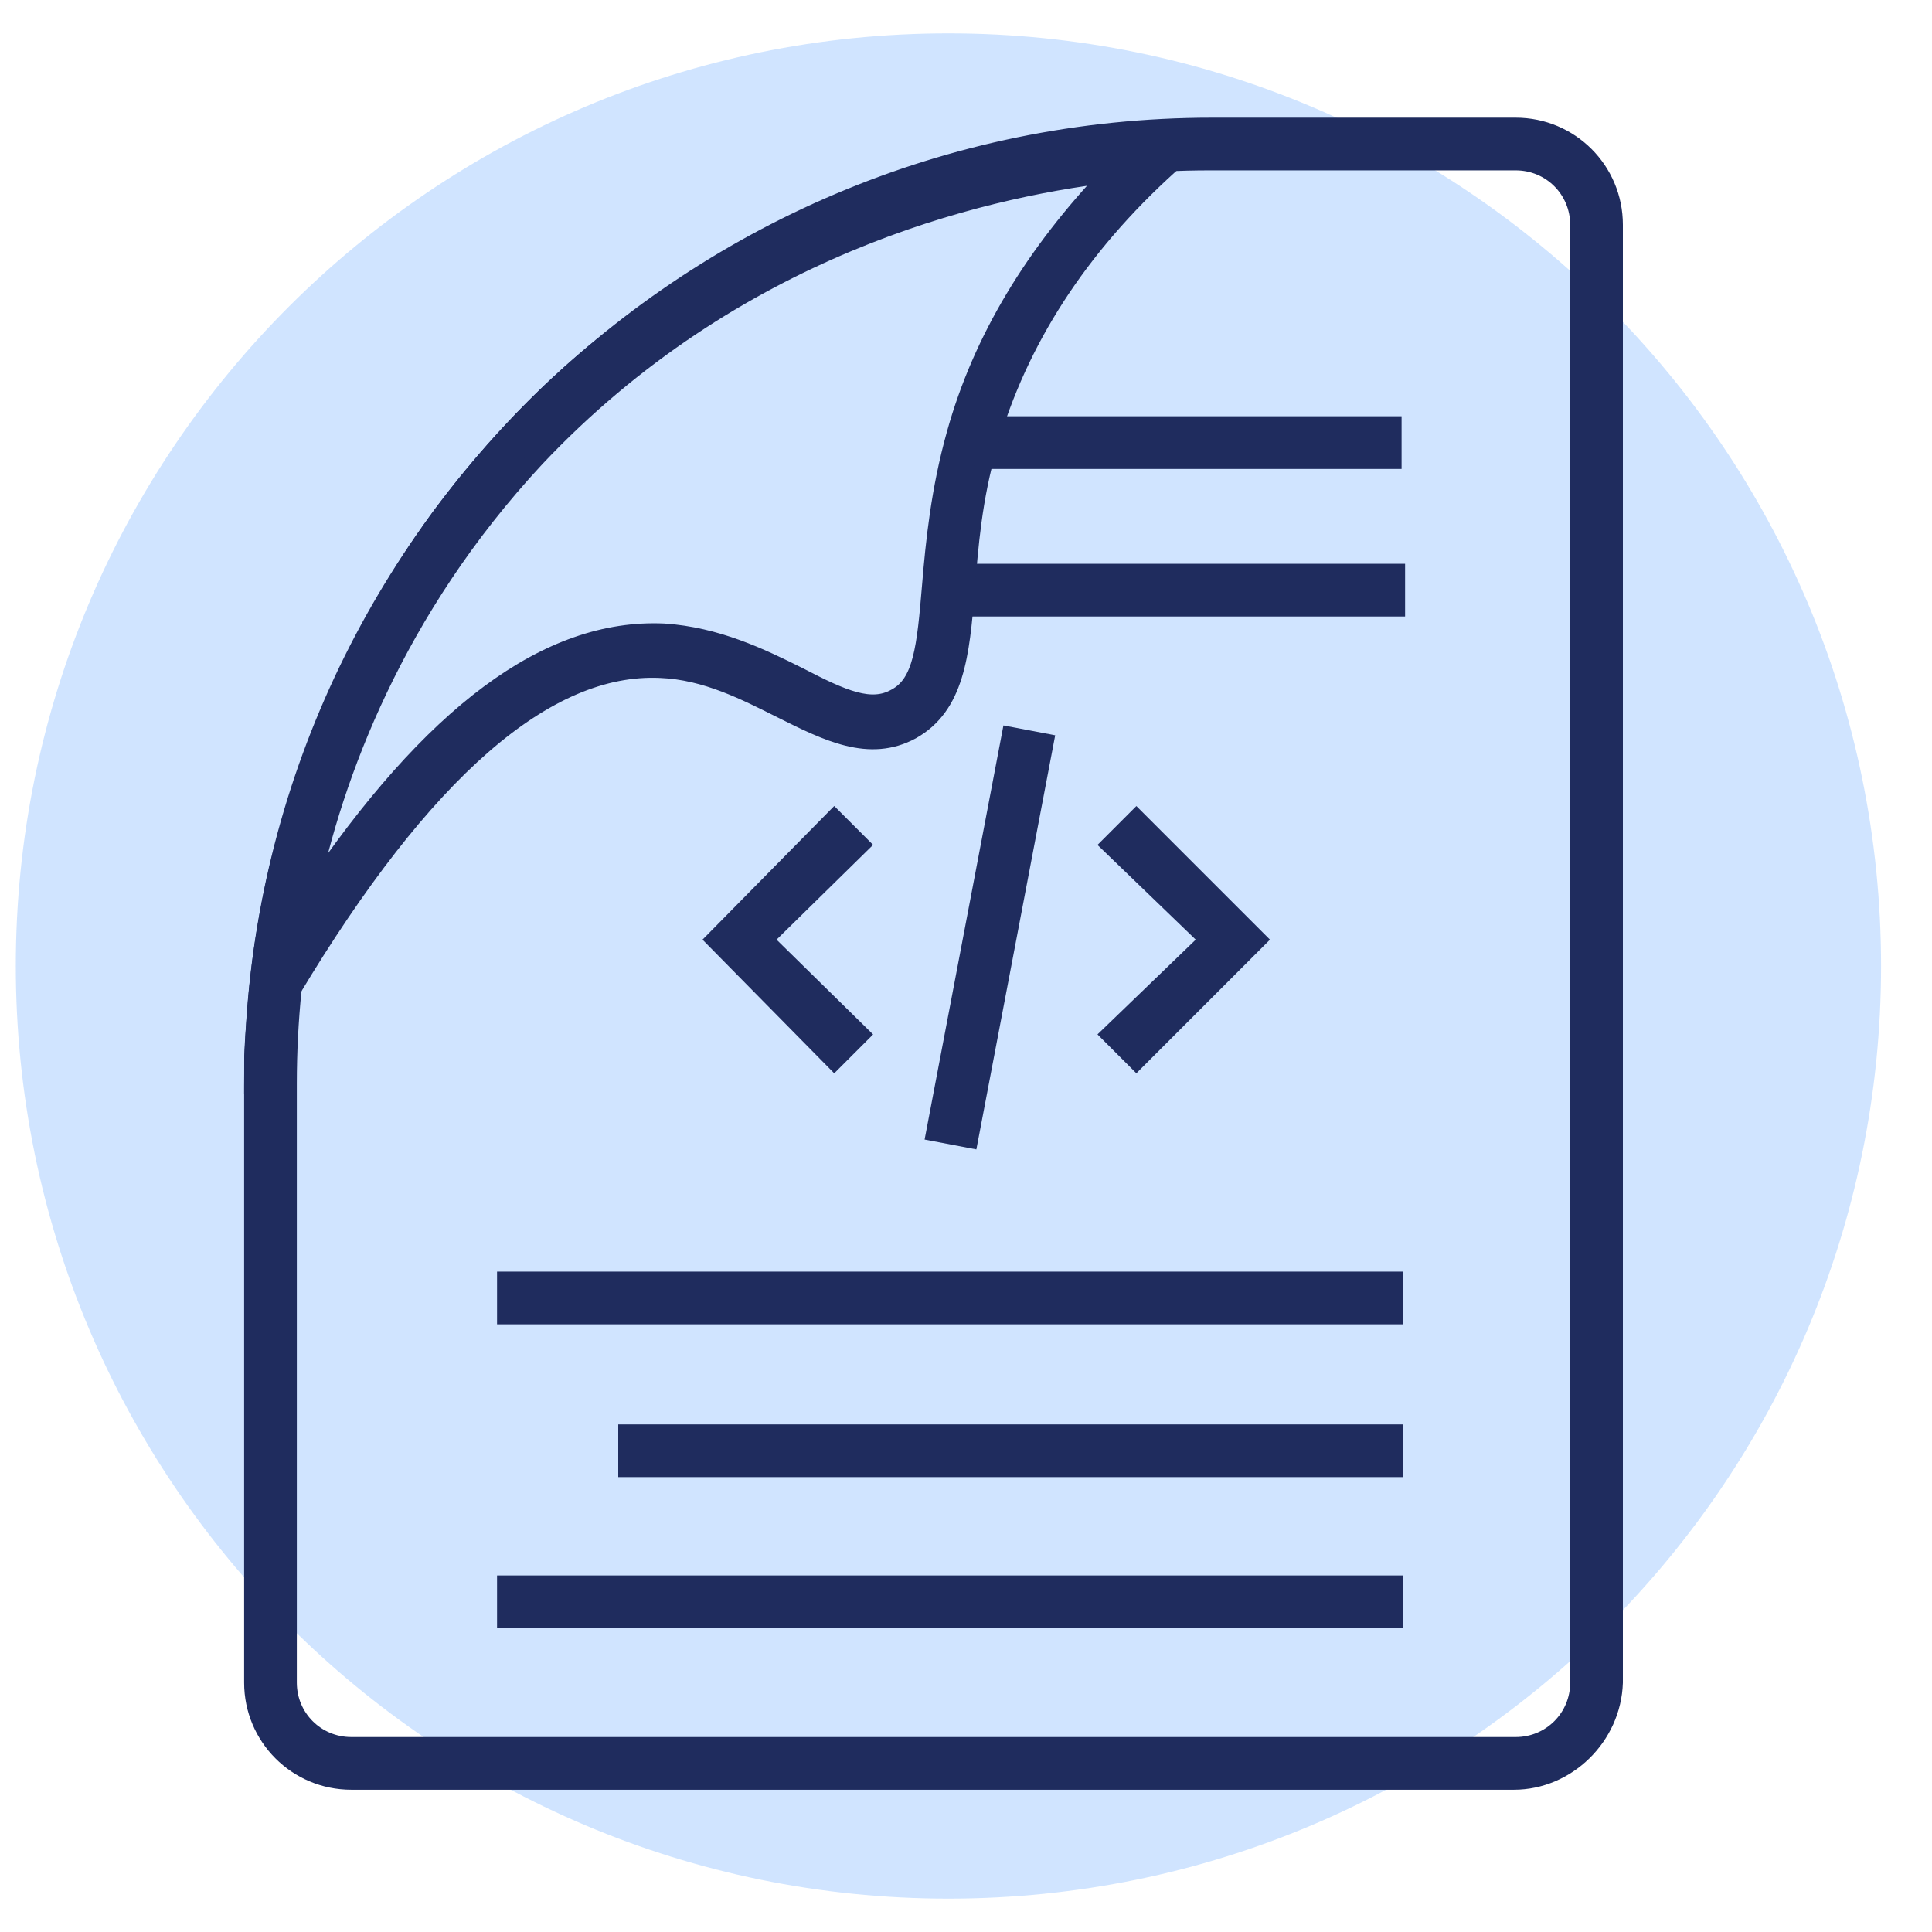
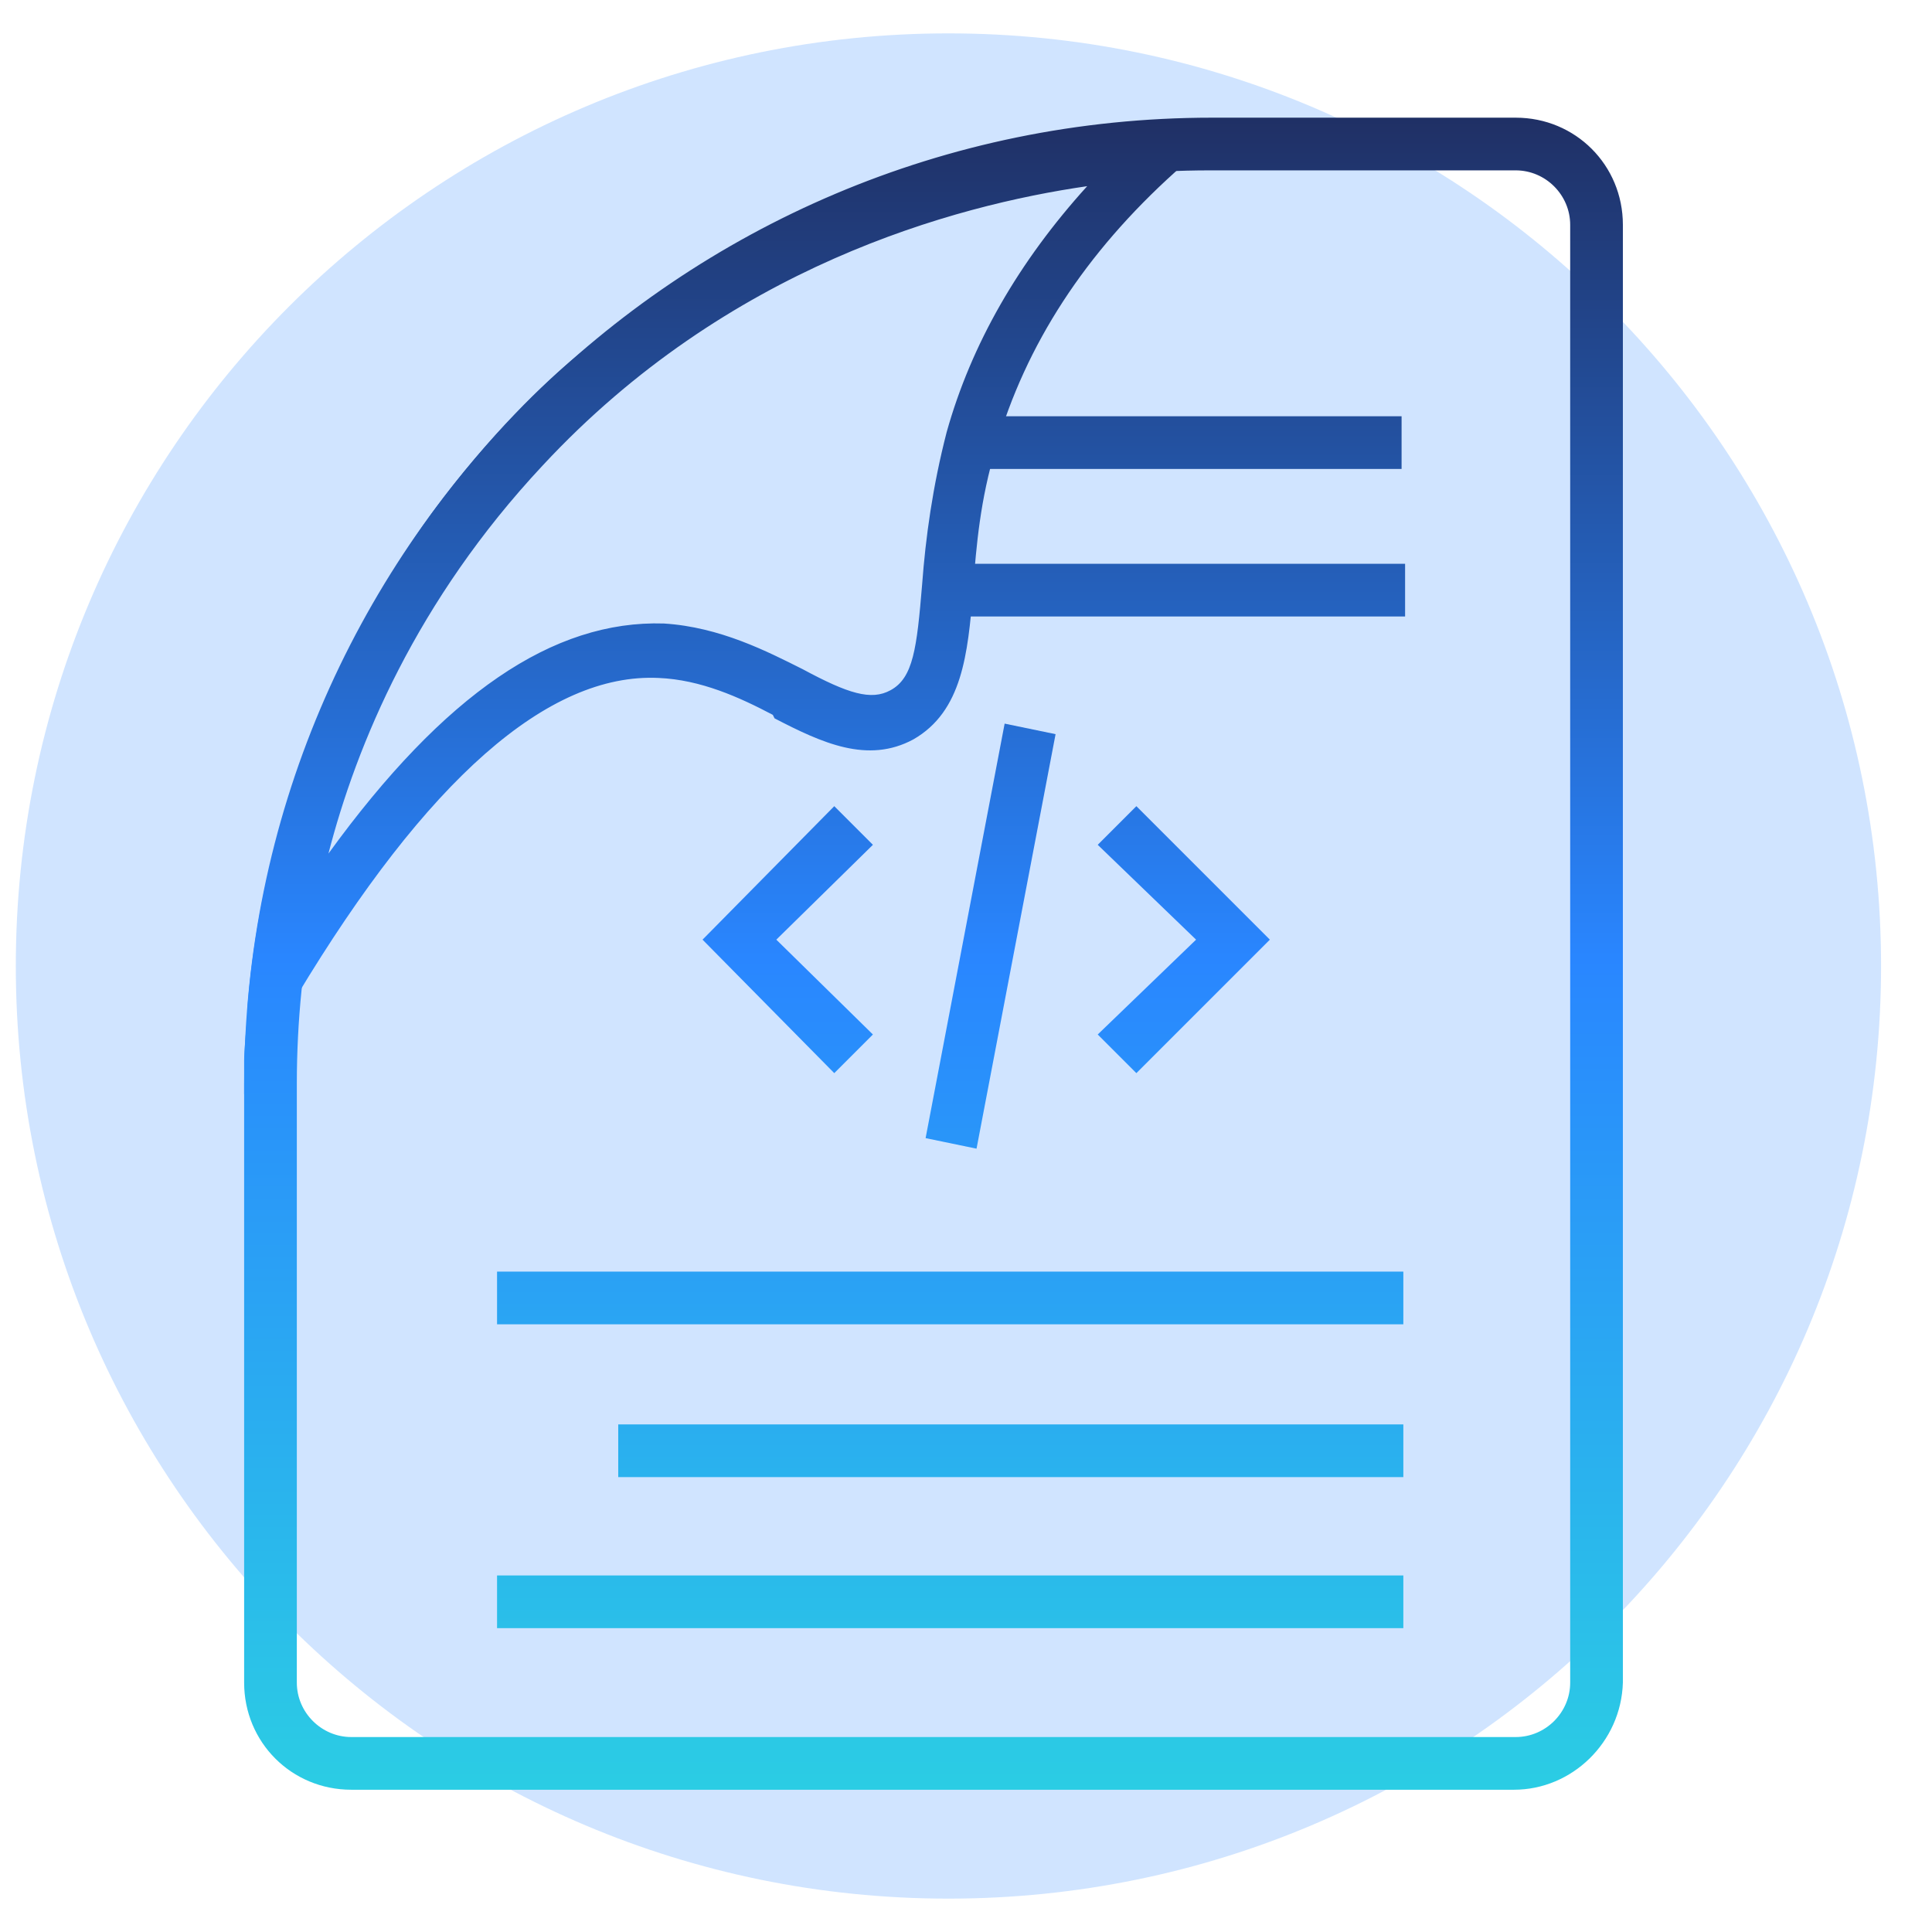
<svg xmlns="http://www.w3.org/2000/svg" version="1.1" id="Warstwa_2_00000053506897778870954440000004075197889906728334_" x="0px" y="0px" viewBox="0 0 110 110" style="enable-background:new 0 0 110 110;" xml:space="preserve">
  <style type="text/css">
	.st0{opacity:0.22;fill:#2986FF;enable-background:new    ;}
- 	.st1{fill:#1F2C5E;stroke:#1F2C5E;stroke-miterlimit:10;}
- 	.st2{fill:#1F2C5E;stroke:#1F2C5E;stroke-width:1;stroke-miterlimit:10;}
+ 	.st1{fill:url(#SVGID_1_);}
+ 	.st2{fill:url(#SVGID_00000016071516652568636750000010612276084679595418_);}
+ 	.st3{fill:url(#SVGID_00000119799392087745401490000010266668714273519008_);}
+ 	.st4{fill:url(#SVGID_00000091710466114157530570000014952317044959336605_);}
+ 	.st5{fill:url(#SVGID_00000018200932134414894550000001264942537273216183_);}
+ 	.st6{fill:url(#SVGID_00000170995999793488094730000007323292430012569231_);}
+ 	.st7{fill:url(#SVGID_00000155855879768620230620000015788795789568353983_);}
+ 	.st8{fill:url(#SVGID_00000017499360814715881150000010321313284779432615_);}
+ 	.st9{fill:url(#SVGID_00000163042255618200507770000002080906868462059147_);}
+ 	.st10{fill:url(#SVGID_00000163776000242320370580000006184047545323805102_);}
+ 	.st11{fill:url(#SVGID_00000094577811534683932970000006831291530150390167_);}
+ 	.st12{fill:url(#SVGID_00000044166385798845163140000004103487227774195631_);}
+ 	.st13{fill:url(#SVGID_00000131344466784276255620000008051234322619547551_);}
+ 	.st14{fill:url(#SVGID_00000127765289689830772340000013488967413284499126_);}
+ 	.st15{fill:url(#SVGID_00000054956017941931626120000015609990507463429249_);}
+ 	.st16{fill:url(#SVGID_00000081608499562531344150000010309636352929398451_);}
+ 	.st17{fill:url(#SVGID_00000034063118862638102430000009448087111429966723_);}
+ 	.st18{fill:url(#SVGID_00000039831765536863110000000005155726894792402348_);}
+ 	.st19{fill:url(#SVGID_00000183217581401625849050000005341293497022967231_);}
+ 	.st20{fill:url(#SVGID_00000078039572789767014600000000013877777354250909_);}
</style>
+   <circle class="st0" cx="54" cy="55" r="53.1" />
  <g>
-     <circle class="st0" cx="54" cy="55" r="53.1" />
+     <linearGradient id="SVGID_1_" gradientUnits="userSpaceOnUse" x1="54.1" y1="-1.174" x2="54.1" y2="104.69">
+       <stop offset="5.412371e-02" style="stop-color:#1F2C5E" />
+       <stop offset="0.526" style="stop-color:#2986FF" />
+       <stop offset="1" style="stop-color:#2BD1E2" />
+     </linearGradient>
    <rect x="28.8" y="72.9" class="st1" width="50.6" height="2" />
-     <rect x="54" y="32.6" class="st1" width="25.5" height="2" />
-     <rect x="28.8" y="90.2" class="st1" width="50.6" height="2" />
-     <rect x="35.7" y="81.6" class="st1" width="43.7" height="2" />
-     <rect x="55.2" y="24.2" class="st1" width="24.1" height="2" />
-     <path class="st1" d="M86.2,101.4H20c-3.1,0-5.6-2.5-5.6-5.6v-34c0-30.1,24.5-54.6,54.6-54.6h17.3c3.1,0,5.6,2.5,5.6,5.6v83   C91.8,98.9,89.2,101.4,86.2,101.4L86.2,101.4z M68.9,9.2c-29,0-52.5,23.6-52.5,52.5v34.1c0,2,1.6,3.6,3.6,3.6h66.3   c2,0,3.6-1.6,3.6-3.6v-83c0-2-1.6-3.6-3.6-3.6L68.9,9.2L68.9,9.2z" />
-     <rect x="44.9" y="52.4" transform="matrix(0.187 -0.9824 0.9824 0.187 -6.6463 98.794)" class="st2" width="23" height="2" />
-     <polygon class="st1" points="47.5,60.4 40.7,53.5 47.5,46.6 49,48.1 43.5,53.5 49,58.9  " />
-     <polygon class="st1" points="64.7,60.4 63.2,58.9 68.8,53.5 63.2,48.1 64.7,46.6 71.6,53.5  " />
-     <path class="st1" d="M14.4,60.4c0-0.7,0.1-1.9,0.2-3.2c1.2-14.6,8.3-24.8,10.4-27.7c3.4-4.6,6.7-7.6,8.1-8.8   C45,10.5,58.7,8.2,65.9,7.7l2.8-0.2l-2.1,1.9c-5.2,4.7-8.6,10-10.3,15.9c-0.9,3.1-1.1,5.8-1.3,8.3c-0.3,3.7-0.6,6.6-3.1,8   c-2.4,1.3-4.8,0.1-7.4-1.2c-2-1-4.3-2.2-6.9-2.3c-6.5-0.3-13.5,5.8-21,18.3C15.9,57.7,15.2,59,14.4,60.4z M63.2,9.9   c-7.5,0.9-21.4,4.2-32.7,16.2C22.5,34.7,19,44.2,17.6,51c7-10.4,13.6-15.3,20.2-15c3,0.2,5.5,1.4,7.7,2.5c2.5,1.3,4.1,2,5.5,1.2   c1.5-0.8,1.7-2.8,2-6.4c0.2-2.4,0.5-5.4,1.4-8.6C55.9,19.3,58.9,14.4,63.2,9.9L63.2,9.9z" />
+     <linearGradient id="SVGID_00000005975133562207793880000010567086043883807927_" gradientUnits="userSpaceOnUse" x1="54.1" y1="-1.174" x2="54.1" y2="104.69">
+       <stop offset="5.412371e-02" style="stop-color:#1F2C5E" />
+       <stop offset="0.526" style="stop-color:#2986FF" />
+       <stop offset="1" style="stop-color:#2BD1E2" />
+     </linearGradient>
+     <path style="fill:url(#SVGID_00000005975133562207793880000010567086043883807927_);" d="M79.9,75.4H28.3v-3h51.6V75.4z M29.3,74.4   h49.6v-1H29.3V74.4z" />
+   </g>
+   <g>
+     <linearGradient id="SVGID_00000097495845688413197380000013391297871664187778_" gradientUnits="userSpaceOnUse" x1="66.75" y1="-1.174" x2="66.75" y2="104.69">
+       <stop offset="5.412371e-02" style="stop-color:#1F2C5E" />
+       <stop offset="0.526" style="stop-color:#2986FF" />
+       <stop offset="1" style="stop-color:#2BD1E2" />
+     </linearGradient>
+     <rect x="54" y="32.6" style="fill:url(#SVGID_00000097495845688413197380000013391297871664187778_);" width="25.5" height="2" />
+     <linearGradient id="SVGID_00000011712257782998669970000007596248836727507647_" gradientUnits="userSpaceOnUse" x1="66.75" y1="-1.174" x2="66.75" y2="104.69">
+       <stop offset="5.412371e-02" style="stop-color:#1F2C5E" />
+       <stop offset="0.526" style="stop-color:#2986FF" />
+       <stop offset="1" style="stop-color:#2BD1E2" />
+     </linearGradient>
+     <path style="fill:url(#SVGID_00000011712257782998669970000007596248836727507647_);" d="M80,35.1H53.5v-3H80V35.1z M54.5,34.1H79   v-1H54.5V34.1z" />
+   </g>
+   <g>
+     <linearGradient id="SVGID_00000140016827430834169150000003947925639509508283_" gradientUnits="userSpaceOnUse" x1="54.1" y1="-1.174" x2="54.1" y2="104.69">
+       <stop offset="5.412371e-02" style="stop-color:#1F2C5E" />
+       <stop offset="0.526" style="stop-color:#2986FF" />
+       <stop offset="1" style="stop-color:#2BD1E2" />
+     </linearGradient>
+     <rect x="28.8" y="90.2" style="fill:url(#SVGID_00000140016827430834169150000003947925639509508283_);" width="50.6" height="2" />
+     <linearGradient id="SVGID_00000132071031772185577220000003368936253318663813_" gradientUnits="userSpaceOnUse" x1="54.1" y1="-1.174" x2="54.1" y2="104.69">
+       <stop offset="5.412371e-02" style="stop-color:#1F2C5E" />
+       <stop offset="0.526" style="stop-color:#2986FF" />
+       <stop offset="1" style="stop-color:#2BD1E2" />
+     </linearGradient>
+     <path style="fill:url(#SVGID_00000132071031772185577220000003368936253318663813_);" d="M79.9,92.7H28.3v-3h51.6V92.7z M29.3,91.7   h49.6v-1H29.3V91.7z" />
+   </g>
+   <g>
+     <linearGradient id="SVGID_00000019676098936057406550000004422433336777761439_" gradientUnits="userSpaceOnUse" x1="57.55" y1="-1.174" x2="57.55" y2="104.69">
+       <stop offset="5.412371e-02" style="stop-color:#1F2C5E" />
+       <stop offset="0.526" style="stop-color:#2986FF" />
+       <stop offset="1" style="stop-color:#2BD1E2" />
+     </linearGradient>
+     <rect x="35.7" y="81.6" style="fill:url(#SVGID_00000019676098936057406550000004422433336777761439_);" width="43.7" height="2" />
+     <linearGradient id="SVGID_00000096770733070620573820000017976925866896171155_" gradientUnits="userSpaceOnUse" x1="57.55" y1="-1.174" x2="57.55" y2="104.69">
+       <stop offset="5.412371e-02" style="stop-color:#1F2C5E" />
+       <stop offset="0.526" style="stop-color:#2986FF" />
+       <stop offset="1" style="stop-color:#2BD1E2" />
+     </linearGradient>
+     <path style="fill:url(#SVGID_00000096770733070620573820000017976925866896171155_);" d="M79.9,84.1H35.2v-3h44.7V84.1z M36.2,83.1   h42.7v-1H36.2V83.1z" />
+   </g>
+   <g>
+     <linearGradient id="SVGID_00000000204269894059488010000000932479355812357042_" gradientUnits="userSpaceOnUse" x1="67.25" y1="-1.174" x2="67.25" y2="104.69">
+       <stop offset="5.412371e-02" style="stop-color:#1F2C5E" />
+       <stop offset="0.526" style="stop-color:#2986FF" />
+       <stop offset="1" style="stop-color:#2BD1E2" />
+     </linearGradient>
+     <rect x="55.2" y="24.2" style="fill:url(#SVGID_00000000204269894059488010000000932479355812357042_);" width="24.1" height="2" />
+     <linearGradient id="SVGID_00000058586488900371257430000013630603417221147325_" gradientUnits="userSpaceOnUse" x1="67.25" y1="-1.174" x2="67.25" y2="104.69">
+       <stop offset="5.412371e-02" style="stop-color:#1F2C5E" />
+       <stop offset="0.526" style="stop-color:#2986FF" />
+       <stop offset="1" style="stop-color:#2BD1E2" />
+     </linearGradient>
+     <path style="fill:url(#SVGID_00000058586488900371257430000013630603417221147325_);" d="M79.8,26.7H54.7v-3h25.1V26.7z M55.7,25.7   h23.1v-1H55.7V25.7z" />
+   </g>
+   <g>
+     <linearGradient id="SVGID_00000010993382731458065650000002899052608136781733_" gradientUnits="userSpaceOnUse" x1="53.15" y1="-1.174" x2="53.15" y2="104.69">
+       <stop offset="5.412371e-02" style="stop-color:#1F2C5E" />
+       <stop offset="0.526" style="stop-color:#2986FF" />
+       <stop offset="1" style="stop-color:#2BD1E2" />
+     </linearGradient>
+     <path style="fill:url(#SVGID_00000010993382731458065650000002899052608136781733_);" d="M86.2,101.4H20c-3.1,0-5.6-2.5-5.6-5.6   v-34C14.4,31.7,38.9,7.2,69,7.2h17.3c3.1,0,5.6,2.5,5.6,5.6v83C91.8,98.9,89.2,101.4,86.2,101.4L86.2,101.4z M68.9,9.2   c-29,0-52.5,23.6-52.5,52.5v34.1c0,2,1.6,3.6,3.6,3.6h66.3c2,0,3.6-1.6,3.6-3.6v-83c0-2-1.6-3.6-3.6-3.6L68.9,9.2L68.9,9.2z" />
+     <linearGradient id="SVGID_00000051343262295793007050000000392838368882502078_" gradientUnits="userSpaceOnUse" x1="53.15" y1="-1.174" x2="53.15" y2="104.69">
+       <stop offset="5.412371e-02" style="stop-color:#1F2C5E" />
+       <stop offset="0.526" style="stop-color:#2986FF" />
+       <stop offset="1" style="stop-color:#2BD1E2" />
+     </linearGradient>
+     <path style="fill:url(#SVGID_00000051343262295793007050000000392838368882502078_);" d="M86.2,101.9H20c-3.4,0-6.1-2.7-6.1-6.1   v-34C13.9,31.4,38.6,6.7,69,6.7h17.3c3.4,0,6.1,2.7,6.1,6.1v83C92.3,99.2,89.5,101.9,86.2,101.9z M69,7.7   C39.2,7.7,14.9,32,14.9,61.8v34c0,2.8,2.3,5.1,5.1,5.1h66.2c2.8,0,5.1-2.3,5.2-5.1v-83c0-2.8-2.3-5.1-5.1-5.1H69z M86.3,99.9H20   c-2.3,0-4.1-1.8-4.1-4.1V61.7c0-29.2,23.8-53,53-53h17.4c2.3,0,4.1,1.8,4.1,4.1v83C90.4,98.1,88.6,99.9,86.3,99.9z M68.9,9.7   c-28.7,0-52,23.3-52,52v34.1c0,1.7,1.4,3.1,3.1,3.1h66.3c1.7,0,3.1-1.4,3.1-3.1v-83c0-1.7-1.4-3.1-3.1-3.1H68.9z" />
+   </g>
+   <g>
+     <linearGradient id="SVGID_00000183234396837993382870000016027574008055031194_" gradientUnits="userSpaceOnUse" x1="56.361" y1="-1.174" x2="56.361" y2="104.69">
+       <stop offset="5.412371e-02" style="stop-color:#1F2C5E" />
+       <stop offset="0.526" style="stop-color:#2986FF" />
+       <stop offset="1" style="stop-color:#2BD1E2" />
+     </linearGradient>
+     <polygon style="fill:url(#SVGID_00000183234396837993382870000016027574008055031194_);" points="53.2,64.5 57.5,41.9 59.5,42.3    55.2,64.9  " />
+     <linearGradient id="SVGID_00000027565448046211351930000007512856178402859675_" gradientUnits="userSpaceOnUse" x1="56.361" y1="-1.174" x2="56.361" y2="104.69">
+       <stop offset="5.412371e-02" style="stop-color:#1F2C5E" />
+       <stop offset="0.526" style="stop-color:#2986FF" />
+       <stop offset="1" style="stop-color:#2BD1E2" />
+     </linearGradient>
+     <path style="fill:url(#SVGID_00000027565448046211351930000007512856178402859675_);" d="M55.6,65.4l-2.9-0.6l4.5-23.6l2.9,0.6   L55.6,65.4z M53.8,64.1l1,0.2l4.1-21.6l-1-0.2L53.8,64.1z" />
+   </g>
+   <g>
+     <linearGradient id="SVGID_00000131326348785517395940000003814793953640016311_" gradientUnits="userSpaceOnUse" x1="44.85" y1="-1.174" x2="44.85" y2="104.69">
+       <stop offset="5.412371e-02" style="stop-color:#1F2C5E" />
+       <stop offset="0.526" style="stop-color:#2986FF" />
+       <stop offset="1" style="stop-color:#2BD1E2" />
+     </linearGradient>
+     <polygon style="fill:url(#SVGID_00000131326348785517395940000003814793953640016311_);" points="47.5,60.4 40.7,53.5 47.5,46.6    49,48.1 43.5,53.5 49,58.9  " />
+     <linearGradient id="SVGID_00000169537716886527189400000004943210785246440606_" gradientUnits="userSpaceOnUse" x1="44.854" y1="-1.174" x2="44.854" y2="104.69">
+       <stop offset="5.412371e-02" style="stop-color:#1F2C5E" />
+       <stop offset="0.526" style="stop-color:#2986FF" />
+       <stop offset="1" style="stop-color:#2BD1E2" />
+     </linearGradient>
+     <path style="fill:url(#SVGID_00000169537716886527189400000004943210785246440606_);" d="M47.5,61.1L40,53.5l7.5-7.6l2.2,2.2   l-5.5,5.4l5.5,5.4L47.5,61.1z M41.4,53.5l6.1,6.2l0.8-0.8l-5.5-5.4l5.5-5.4l-0.8-0.8L41.4,53.5z" />
+   </g>
+   <g>
+     <linearGradient id="SVGID_00000183212249618608350720000001131865902318149306_" gradientUnits="userSpaceOnUse" x1="67.4" y1="-1.174" x2="67.4" y2="104.69">
+       <stop offset="5.412371e-02" style="stop-color:#1F2C5E" />
+       <stop offset="0.526" style="stop-color:#2986FF" />
+       <stop offset="1" style="stop-color:#2BD1E2" />
+     </linearGradient>
+     <polygon style="fill:url(#SVGID_00000183212249618608350720000001131865902318149306_);" points="64.7,60.4 63.2,58.9 68.8,53.5    63.2,48.1 64.7,46.6 71.6,53.5  " />
+     <linearGradient id="SVGID_00000176026127880608557540000002691933542458198672_" gradientUnits="userSpaceOnUse" x1="67.397" y1="-1.174" x2="67.397" y2="104.69">
+       <stop offset="5.412371e-02" style="stop-color:#1F2C5E" />
+       <stop offset="0.526" style="stop-color:#2986FF" />
+       <stop offset="1" style="stop-color:#2BD1E2" />
+     </linearGradient>
+     <path style="fill:url(#SVGID_00000176026127880608557540000002691933542458198672_);" d="M64.7,61.1l-2.2-2.2l5.6-5.4l-5.6-5.4   l2.2-2.2l7.6,7.6L64.7,61.1z M63.9,58.9l0.8,0.8l6.2-6.2l-6.2-6.2l-0.8,0.8l5.6,5.4L63.9,58.9z" />
+   </g>
+   <g>
+     <linearGradient id="SVGID_00000164500859057456444540000012161293905431087008_" gradientUnits="userSpaceOnUse" x1="41.55" y1="-1.174" x2="41.55" y2="104.69">
+       <stop offset="5.412371e-02" style="stop-color:#1F2C5E" />
+       <stop offset="0.526" style="stop-color:#2986FF" />
+       <stop offset="1" style="stop-color:#2BD1E2" />
+     </linearGradient>
+     <path style="fill:url(#SVGID_00000164500859057456444540000012161293905431087008_);" d="M14.4,60.4c0-0.7,0.1-1.9,0.2-3.2   c1.2-14.6,8.3-24.8,10.4-27.7c3.4-4.6,6.7-7.6,8.1-8.8C45,10.5,58.7,8.2,65.9,7.7l2.8-0.2l-2.1,1.9c-5.2,4.7-8.6,10-10.3,15.9   c-0.9,3.1-1.1,5.8-1.3,8.3c-0.3,3.7-0.6,6.6-3.1,8c-2.4,1.3-4.8,0.1-7.4-1.2c-2-1-4.3-2.2-6.9-2.3c-6.5-0.3-13.5,5.8-21,18.3   C15.9,57.7,15.2,59,14.4,60.4z M63.2,9.9c-7.5,0.9-21.4,4.2-32.7,16.2C22.5,34.7,19,44.2,17.6,51c7-10.4,13.6-15.3,20.2-15   c3,0.2,5.5,1.4,7.7,2.5c2.5,1.3,4.1,2,5.5,1.2c1.5-0.8,1.7-2.8,2-6.4c0.2-2.4,0.5-5.4,1.4-8.6C55.9,19.3,58.9,14.4,63.2,9.9   L63.2,9.9z" />
+     <linearGradient id="SVGID_00000026127787775593933180000018351533457088788923_" gradientUnits="userSpaceOnUse" x1="42.006" y1="-1.174" x2="42.006" y2="104.69">
+       <stop offset="5.412371e-02" style="stop-color:#1F2C5E" />
+       <stop offset="0.526" style="stop-color:#2986FF" />
+       <stop offset="1" style="stop-color:#2BD1E2" />
+     </linearGradient>
+     <path style="fill:url(#SVGID_00000026127787775593933180000018351533457088788923_);" d="M13.9,62.3v-1.9c0-0.6,0.1-1.6,0.2-2.8   l0-0.4c0.8-9.8,4.5-19.7,10.5-28c3.3-4.5,6.5-7.5,8.2-8.9c12-10.2,25.9-12.6,33.1-13.1l4.2-0.3l-3.2,2.9   c-5.1,4.6-8.5,9.8-10.2,15.7c-0.9,3-1.1,5.5-1.3,8l0,0.2c-0.3,3.5-0.6,6.8-3.4,8.4c-2.6,1.4-5.2,0.2-7.9-1.2L44,40.7   c-1.9-1-4.1-2-6.5-2.1c-6.3-0.3-13.2,5.8-20.6,18.1c-0.7,1.3-1.4,2.6-2.2,4L13.9,62.3z M67.3,8.1l-1.4,0.1   C58.8,8.7,45.2,11,33.4,21.1c-1.6,1.4-4.8,4.3-8,8.7c-5.9,8.1-9.5,17.8-10.3,27.4l0,0.4c0,0.2,0,0.4,0,0.6c0.4-0.7,0.8-1.4,1.1-2.1   C23.7,43.5,31,37.3,37.6,37.6c2.6,0.1,4.9,1.2,6.9,2.2l0.2,0.1c2.6,1.3,4.8,2.4,6.9,1.2c2.2-1.2,2.5-3.7,2.8-7.6l0-0.2   c0.2-2.4,0.4-5.1,1.3-8.2c1.7-6,5.2-11.4,10.4-16.1L67.3,8.1z M16.6,53.4l0.5-2.5c1.3-6.5,4.7-16.2,13-25.1   c11.5-12.2,25.6-15.5,33-16.4l1.4-0.2l-1,1c-4.3,4.5-7.2,9.4-8.7,14.6c-0.9,3.1-1.2,6-1.4,8.5c-0.3,3.5-0.5,5.9-2.3,6.8   c-1.6,0.9-3.4,0.1-6-1.2c-1.9-0.9-4.5-2.2-7.5-2.4C31.4,36.2,24.9,41,18,51.3L16.6,53.4z M61.9,10.6c-7.6,1.1-20.5,4.6-31,15.9   c-7.2,7.7-10.6,15.9-12.2,22.1c6.6-9.1,12.8-13.3,19.1-13.1c3.2,0.2,5.9,1.6,7.9,2.6c2.6,1.4,3.9,1.8,5,1.2c1.3-0.7,1.5-2.4,1.8-6   c0.2-2.7,0.6-5.6,1.4-8.7C55.3,19.6,58,14.9,61.9,10.6z" />
  </g>
</svg>
